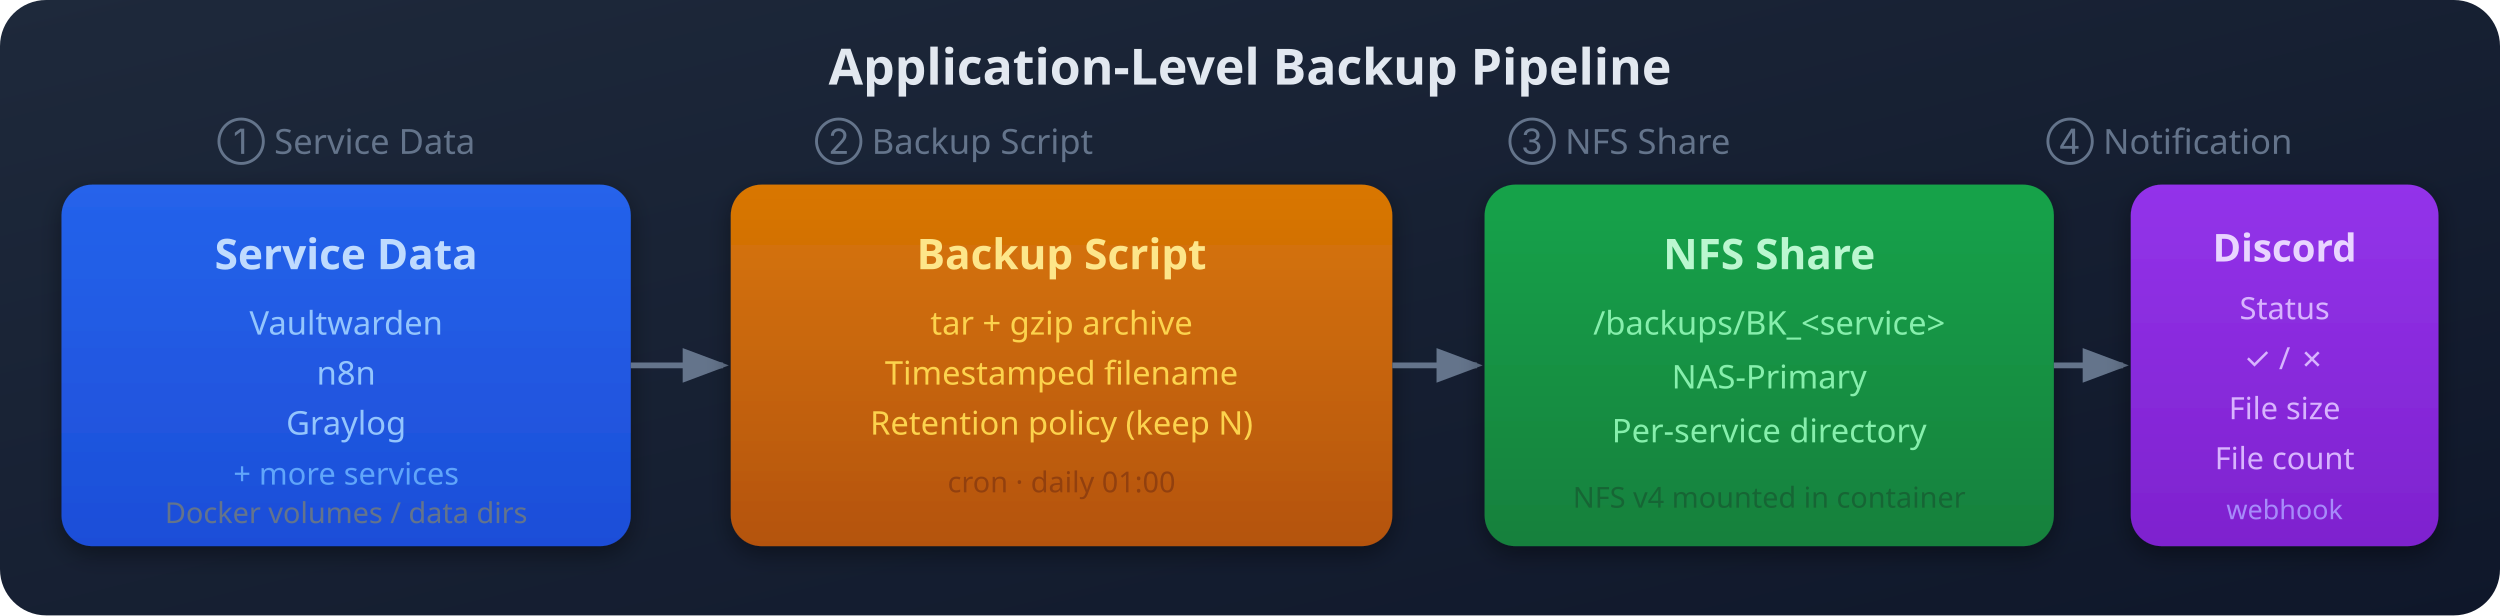
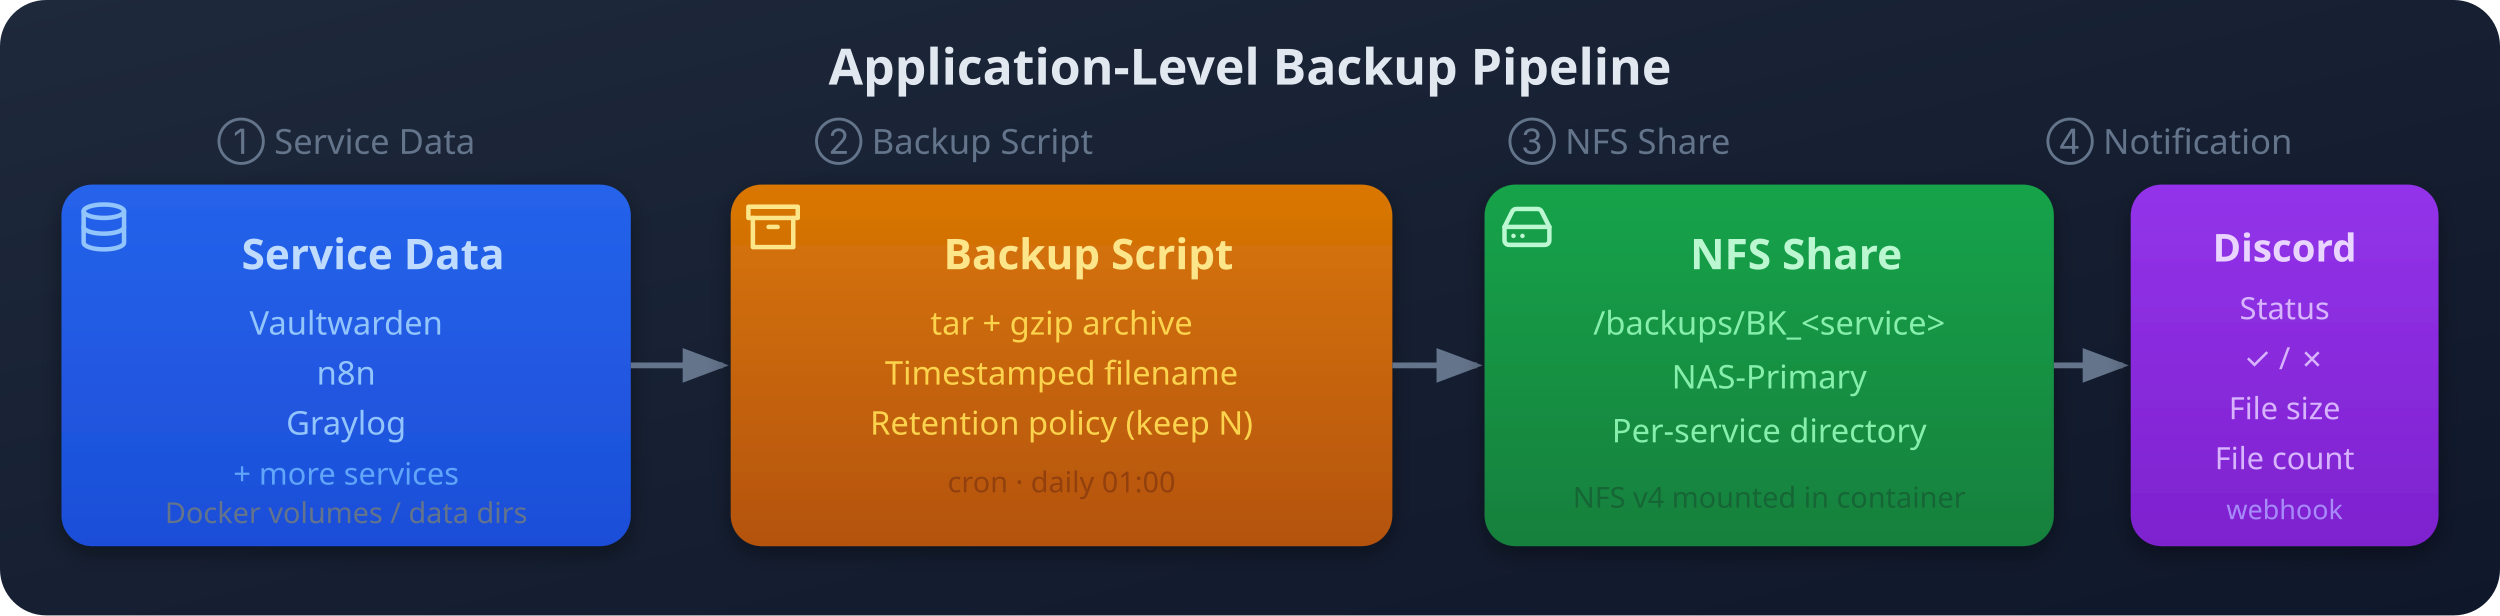
<svg xmlns="http://www.w3.org/2000/svg" viewBox="0 0 650 160" width="650" height="160">
  <defs>
    <linearGradient id="bgGrad" x1="0%" y1="0%" x2="100%" y2="100%">
      <stop offset="0%" style="stop-color:#1e293b;stop-opacity:1" />
      <stop offset="100%" style="stop-color:#0f172a;stop-opacity:1" />
    </linearGradient>
    <linearGradient id="blueGrad" x1="0%" y1="0%" x2="0%" y2="100%">
      <stop offset="0%" style="stop-color:#2563eb;stop-opacity:1" />
      <stop offset="100%" style="stop-color:#1d4ed8;stop-opacity:1" />
    </linearGradient>
    <linearGradient id="amberGrad" x1="0%" y1="0%" x2="0%" y2="100%">
      <stop offset="0%" style="stop-color:#d97706;stop-opacity:1" />
      <stop offset="100%" style="stop-color:#b45309;stop-opacity:1" />
    </linearGradient>
    <linearGradient id="greenGrad" x1="0%" y1="0%" x2="0%" y2="100%">
      <stop offset="0%" style="stop-color:#16a34a;stop-opacity:1" />
      <stop offset="100%" style="stop-color:#15803d;stop-opacity:1" />
    </linearGradient>
    <linearGradient id="purpleGrad" x1="0%" y1="0%" x2="0%" y2="100%">
      <stop offset="0%" style="stop-color:#9333ea;stop-opacity:1" />
      <stop offset="100%" style="stop-color:#7e22ce;stop-opacity:1" />
    </linearGradient>
    <filter id="shadow" x="-10%" y="-10%" width="120%" height="120%">
      <feDropShadow dx="0" dy="2" stdDeviation="3" flood-color="#000000" flood-opacity="0.4" />
    </filter>
    <marker id="arrowGray" markerWidth="8" markerHeight="6" refX="7" refY="3" orient="auto">
      <polygon points="0 0, 8 3, 0 6" fill="#64748b" />
    </marker>
+     <symbol id="icon-database" viewBox="0 0 24 24" fill="none" stroke="currentColor" stroke-width="2" stroke-linecap="round" stroke-linejoin="round">
+       <ellipse cx="12" cy="5" rx="9" ry="3" />
+       <path d="M21 12c0 1.66-4 3-9 3s-9-1.34-9-3" />
+       <path d="M3 5v14c0 1.66 4 3 9 3s9-1.34 9-3V5" />
+     </symbol>
+     <symbol id="icon-archive" viewBox="0 0 24 24" fill="none" stroke="currentColor" stroke-width="2" stroke-linecap="round" stroke-linejoin="round">
+       <polyline points="21 8 21 21 3 21 3 8" />
+       <rect x="1" y="3" width="22" height="5" />
+       <line x1="10" y1="12" x2="14" y2="12" />
+     </symbol>
+     <symbol id="icon-hard-drive" viewBox="0 0 24 24" fill="none" stroke="currentColor" stroke-width="2" stroke-linecap="round" stroke-linejoin="round">
+       <line x1="22" y1="12" x2="2" y2="12" />
+       <path d="M5.45 5.11L2 12v6a2 2 0 002 2h16a2 2 0 002-2v-6l-3.45-6.89A2 2 0 0016.76 4H7.24a2 2 0 00-1.79 1.11z" />
+       <line x1="6" y1="16" x2="6.01" y2="16" />
+       <line x1="10" y1="16" x2="10.01" y2="16" />
+     </symbol>
  </defs>
  <rect width="650" height="160" fill="url(#bgGrad)" rx="12" />
  <text x="325" y="22" font-family="'Segoe UI', system-ui, -apple-system, sans-serif" font-size="13" font-weight="600" fill="#e2e8f0" text-anchor="middle">Application-Level Backup Pipeline</text>
  <text x="90" y="40" font-family="'Segoe UI', system-ui, -apple-system, sans-serif" font-size="9" fill="#64748b" text-anchor="middle">① Service Data</text>
  <text x="248" y="40" font-family="'Segoe UI', system-ui, -apple-system, sans-serif" font-size="9" fill="#64748b" text-anchor="middle">② Backup Script</text>
  <text x="421" y="40" font-family="'Segoe UI', system-ui, -apple-system, sans-serif" font-size="9" fill="#64748b" text-anchor="middle">③ NFS Share</text>
  <text x="564" y="40" font-family="'Segoe UI', system-ui, -apple-system, sans-serif" font-size="9" fill="#64748b" text-anchor="middle">④ Notification</text>
  <rect x="16" y="48" width="148" height="94" rx="8" fill="url(#blueGrad)" filter="url(#shadow)" />
-   <text x="90" y="70" font-family="'Segoe UI', system-ui, -apple-system, sans-serif" font-size="11" font-weight="600" fill="#bfdbfe" text-anchor="middle">Service Data</text>
+   <use href="#icon-database" x="20" y="52" width="14" height="14" color="#93c5fd" />
+   <text x="97" y="70" font-family="'Segoe UI', system-ui, -apple-system, sans-serif" font-size="11" font-weight="600" fill="#bfdbfe" text-anchor="middle">Service Data</text>
  <text x="90" y="87" font-family="'Segoe UI', system-ui, -apple-system, sans-serif" font-size="8.5" fill="#93c5fd" text-anchor="middle">Vaultwarden</text>
  <text x="90" y="100" font-family="'Segoe UI', system-ui, -apple-system, sans-serif" font-size="8.5" fill="#93c5fd" text-anchor="middle">n8n</text>
  <text x="90" y="113" font-family="'Segoe UI', system-ui, -apple-system, sans-serif" font-size="8.5" fill="#93c5fd" text-anchor="middle">Graylog</text>
  <text x="90" y="126" font-family="'Segoe UI', system-ui, -apple-system, sans-serif" font-size="8" fill="#60a5fa" text-anchor="middle">+ more services</text>
  <text x="90" y="136" font-family="'Segoe UI', system-ui, -apple-system, sans-serif" font-size="7.5" fill="#64748b" text-anchor="middle">Docker volumes / data dirs</text>
  <line x1="164" y1="95" x2="188" y2="95" stroke="#64748b" stroke-width="1.5" marker-end="url(#arrowGray)" />
  <rect x="190" y="48" width="172" height="94" rx="8" fill="url(#amberGrad)" filter="url(#shadow)" />
-   <text x="276" y="70" font-family="'Segoe UI', system-ui, -apple-system, sans-serif" font-size="11" font-weight="600" fill="#fde68a" text-anchor="middle">Backup Script</text>
+   <use href="#icon-archive" x="194" y="52" width="14" height="14" color="#fde68a" />
+   <text x="283" y="70" font-family="'Segoe UI', system-ui, -apple-system, sans-serif" font-size="11" font-weight="600" fill="#fde68a" text-anchor="middle">Backup Script</text>
  <text x="276" y="87" font-family="'Segoe UI', system-ui, -apple-system, sans-serif" font-size="8.5" fill="#fcd34d" text-anchor="middle">tar + gzip archive</text>
  <text x="276" y="100" font-family="'Segoe UI', system-ui, -apple-system, sans-serif" font-size="8.5" fill="#fcd34d" text-anchor="middle">Timestamped filename</text>
  <text x="276" y="113" font-family="'Segoe UI', system-ui, -apple-system, sans-serif" font-size="8.5" fill="#fcd34d" text-anchor="middle">Retention policy (keep N)</text>
  <text x="276" y="128" font-family="'Segoe UI', system-ui, -apple-system, sans-serif" font-size="7.5" fill="#92400e" text-anchor="middle">cron · daily 01:00</text>
  <line x1="362" y1="95" x2="384" y2="95" stroke="#64748b" stroke-width="1.5" marker-end="url(#arrowGray)" />
  <rect x="386" y="48" width="148" height="94" rx="8" fill="url(#greenGrad)" filter="url(#shadow)" />
-   <text x="460" y="70" font-family="'Segoe UI', system-ui, -apple-system, sans-serif" font-size="11" font-weight="600" fill="#bbf7d0" text-anchor="middle">NFS Share</text>
+   <use href="#icon-hard-drive" x="390" y="52" width="14" height="14" color="#bbf7d0" />
+   <text x="467" y="70" font-family="'Segoe UI', system-ui, -apple-system, sans-serif" font-size="11" font-weight="600" fill="#bbf7d0" text-anchor="middle">NFS Share</text>
  <text x="460" y="87" font-family="'Segoe UI', system-ui, -apple-system, sans-serif" font-size="8.5" fill="#86efac" text-anchor="middle">/backups/BK_&lt;service&gt;</text>
  <text x="460" y="101" font-family="'Segoe UI', system-ui, -apple-system, sans-serif" font-size="8.5" fill="#86efac" text-anchor="middle">NAS-Primary</text>
  <text x="460" y="115" font-family="'Segoe UI', system-ui, -apple-system, sans-serif" font-size="8.5" fill="#86efac" text-anchor="middle">Per-service directory</text>
  <text x="460" y="132" font-family="'Segoe UI', system-ui, -apple-system, sans-serif" font-size="7.5" fill="#166534" text-anchor="middle">NFS v4 mounted in container</text>
  <line x1="534" y1="95" x2="552" y2="95" stroke="#64748b" stroke-width="1.5" marker-end="url(#arrowGray)" />
  <rect x="554" y="48" width="80" height="94" rx="8" fill="url(#purpleGrad)" filter="url(#shadow)" />
  <text x="594" y="68" font-family="'Segoe UI', system-ui, -apple-system, sans-serif" font-size="10" font-weight="600" fill="#e9d5ff" text-anchor="middle">Discord</text>
  <text x="594" y="83" font-family="'Segoe UI', system-ui, -apple-system, sans-serif" font-size="8" fill="#d8b4fe" text-anchor="middle">Status</text>
  <text x="594" y="96" font-family="'Segoe UI', system-ui, -apple-system, sans-serif" font-size="8" fill="#d8b4fe" text-anchor="middle">✓ / ✗</text>
  <text x="594" y="109" font-family="'Segoe UI', system-ui, -apple-system, sans-serif" font-size="8" fill="#d8b4fe" text-anchor="middle">File size</text>
  <text x="594" y="122" font-family="'Segoe UI', system-ui, -apple-system, sans-serif" font-size="8" fill="#d8b4fe" text-anchor="middle">File count</text>
  <text x="594" y="135" font-family="'Segoe UI', system-ui, -apple-system, sans-serif" font-size="7" fill="#a78bfa" text-anchor="middle">webhook</text>
</svg>
